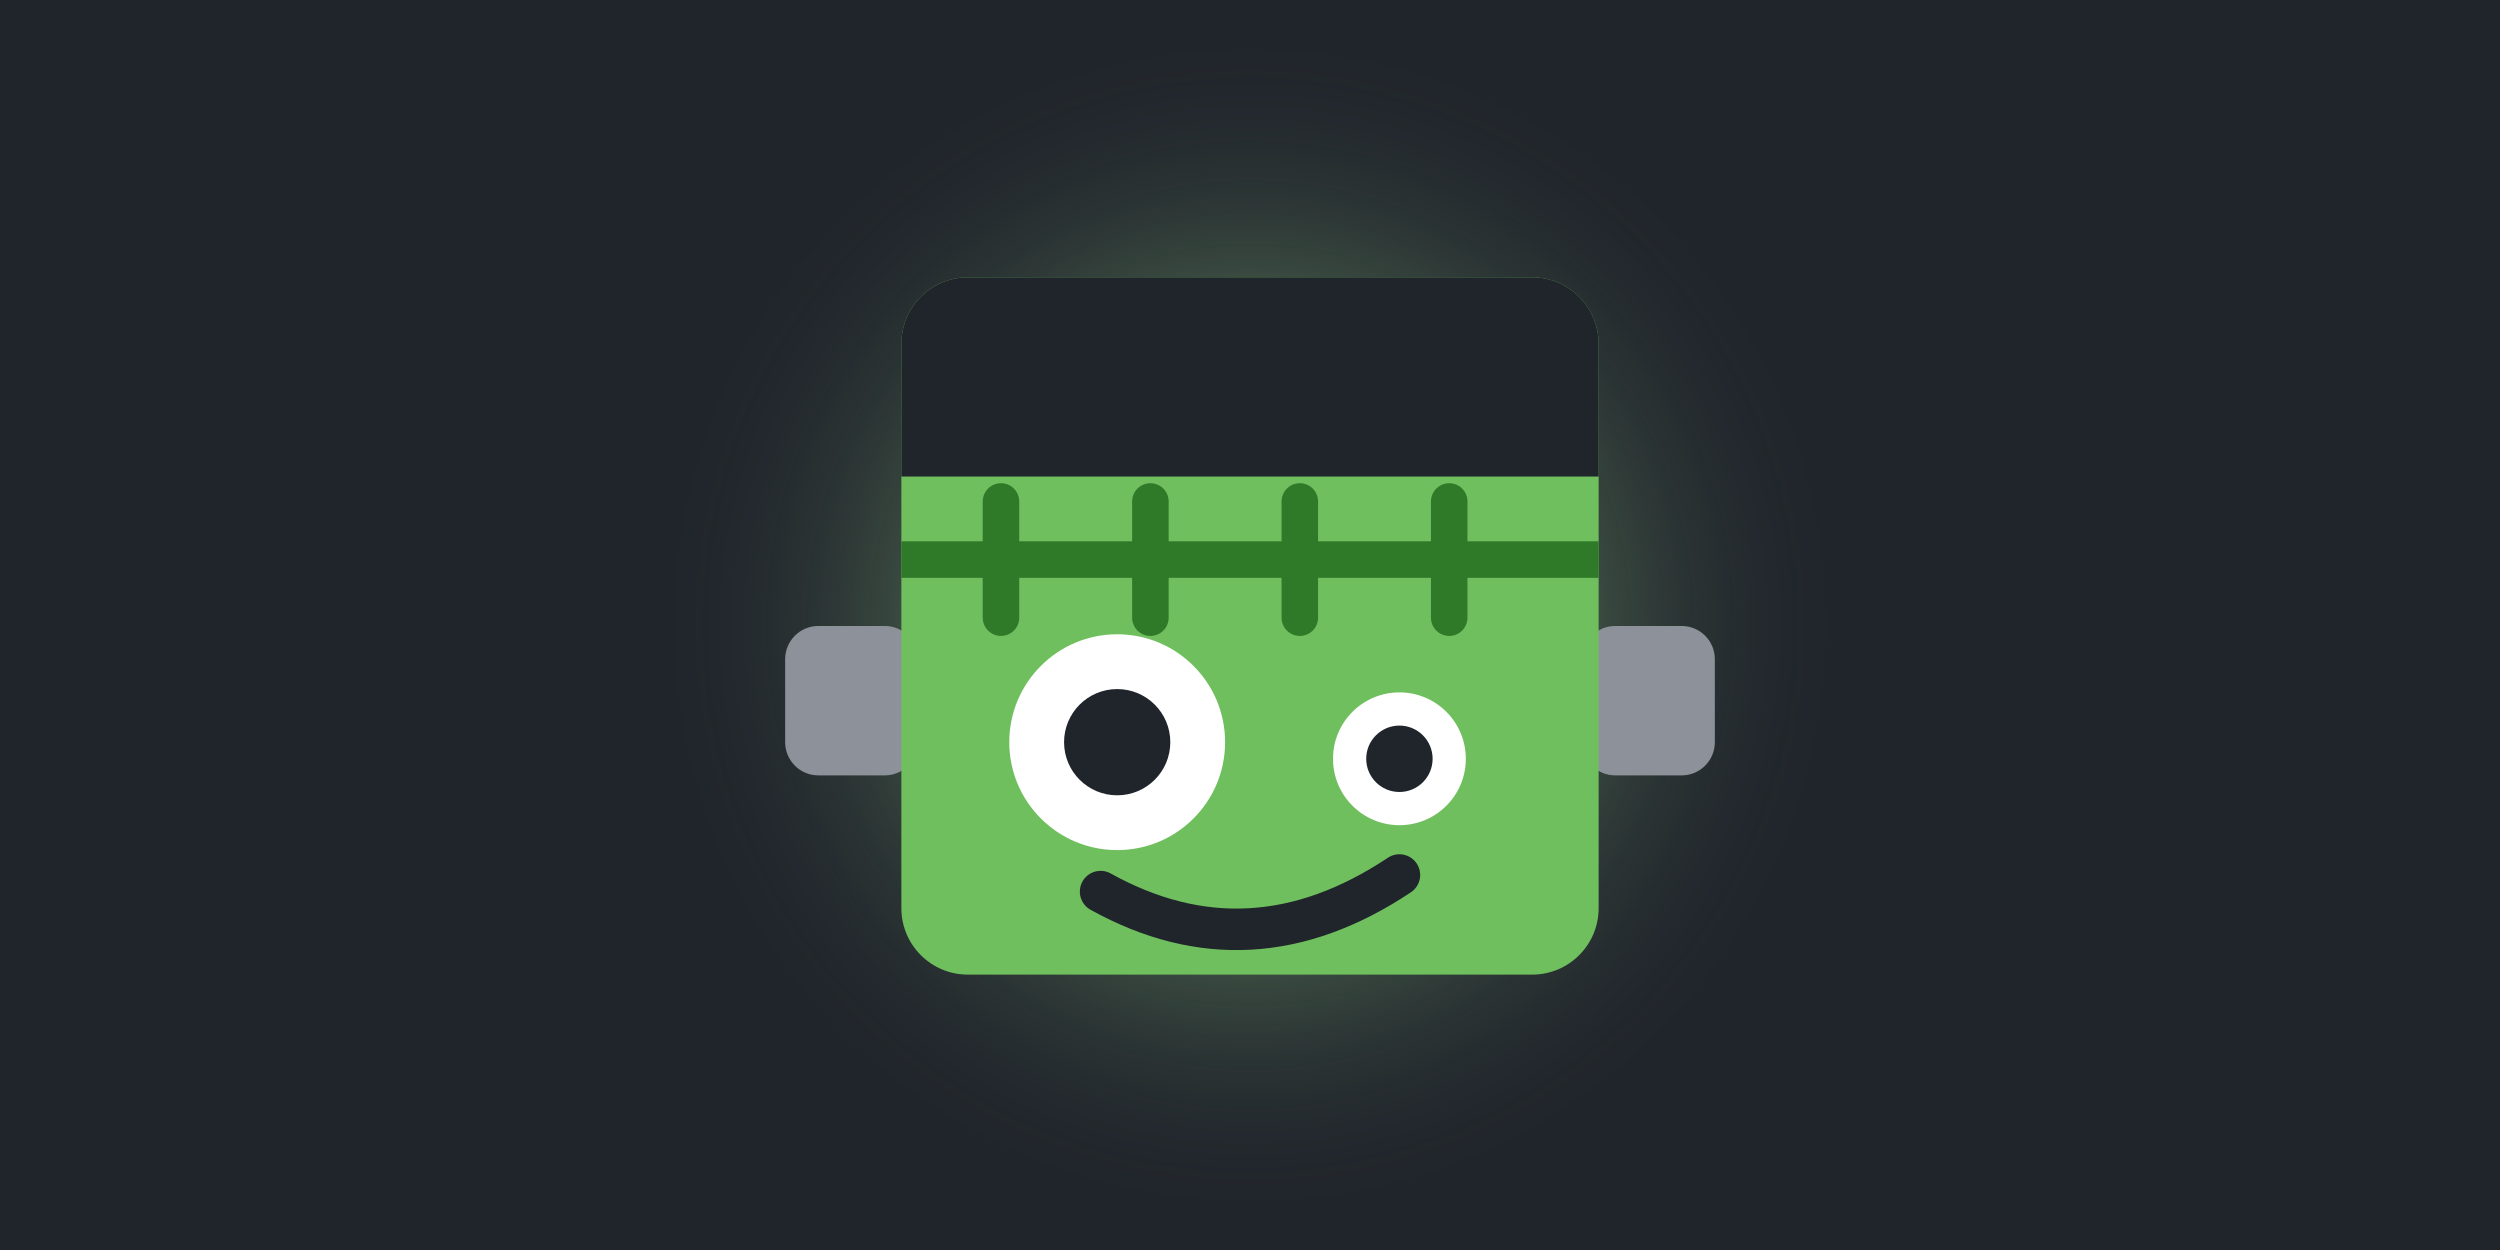
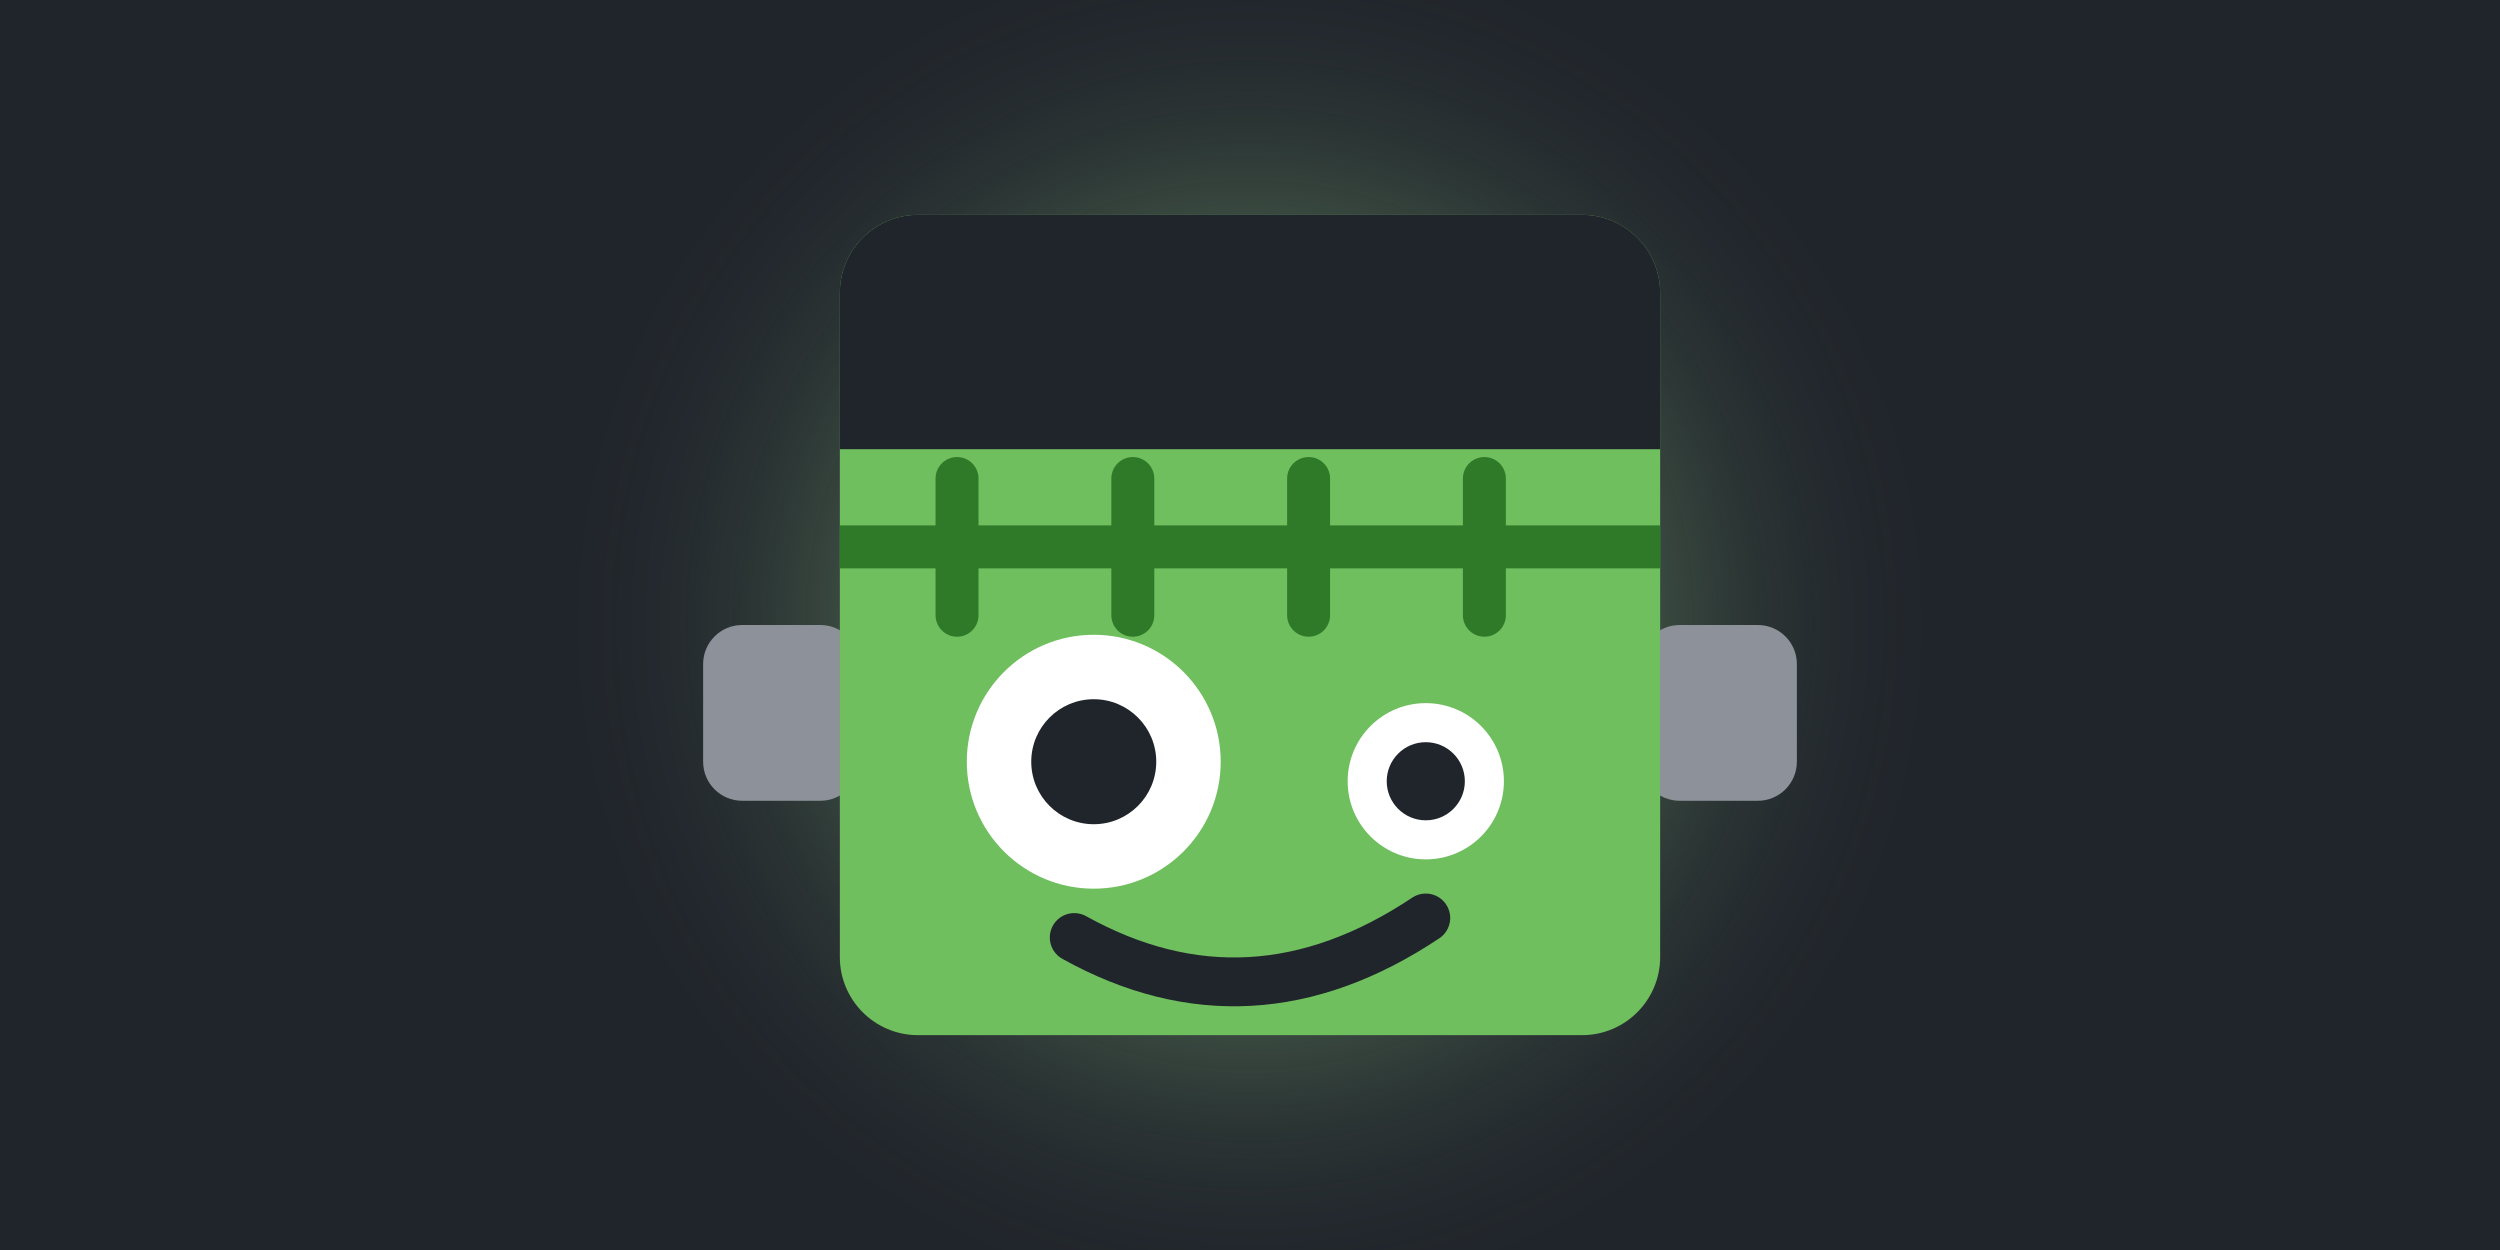
<svg xmlns="http://www.w3.org/2000/svg" viewBox="0 0 1280 640" width="1280" height="640" role="img" aria-label="gdmutant: Frank the Mutant, the project mascot">
  <rect x="0" y="0" width="1280" height="640" fill="#20242b" />
  <defs>
    <radialGradient id="frankGlow" cx="0.5" cy="0.5" r="0.5">
      <stop offset="0%" stop-color="#9fe092" stop-opacity="0.46" />
      <stop offset="42%" stop-color="#9fe092" stop-opacity="0.46" />
      <stop offset="52%" stop-color="#9fe092" stop-opacity="0.3" />
      <stop offset="62%" stop-color="#9fe092" stop-opacity="0.175" />
      <stop offset="74%" stop-color="#9fe092" stop-opacity="0.085" />
      <stop offset="86%" stop-color="#9fe092" stop-opacity="0.03" />
      <stop offset="100%" stop-color="#9fe092" stop-opacity="0" />
    </radialGradient>
  </defs>
-   <ellipse cx="640" cy="320" rx="300" ry="300" fill="url(#frankGlow)" />
-   <g transform="translate(368,40) scale(8.5)">
+   <ellipse cx="640" cy="320" rx="350" ry="350" fill="url(#frankGlow)" />
+   <g transform="translate(320,-10) scale(10.0)">
    <rect x="4" y="33" width="8" height="9" rx="2" fill="#8d9199" />
    <rect x="52" y="33" width="8" height="9" rx="2" fill="#8d9199" />
    <rect x="11" y="12" width="42" height="42" rx="4" fill="#6fbf5e" />
    <path d="M11 16 a4 4 0 0 1 4-4 h34 a4 4 0 0 1 4 4 v8 H11 Z" fill="#20242b" />
    <path d="M11 29 H53" stroke="#2f7a29" stroke-width="2.2" fill="none" />
    <path d="M17 25.5 v7 M26 25.5 v7 M35 25.5 v7 M44 25.5 v7" stroke="#2f7a29" stroke-width="2.2" stroke-linecap="round" />
    <circle cx="24" cy="40" r="6.5" fill="#ffffff" />
    <circle cx="24" cy="40" r="3.2" fill="#20242b" />
    <circle cx="41" cy="41" r="4" fill="#ffffff" />
    <circle cx="41" cy="41" r="2" fill="#20242b" />
    <path d="M23 49 q9 5 18 -1" stroke="#20242b" stroke-width="2.5" stroke-linecap="round" fill="none" />
  </g>
</svg>
